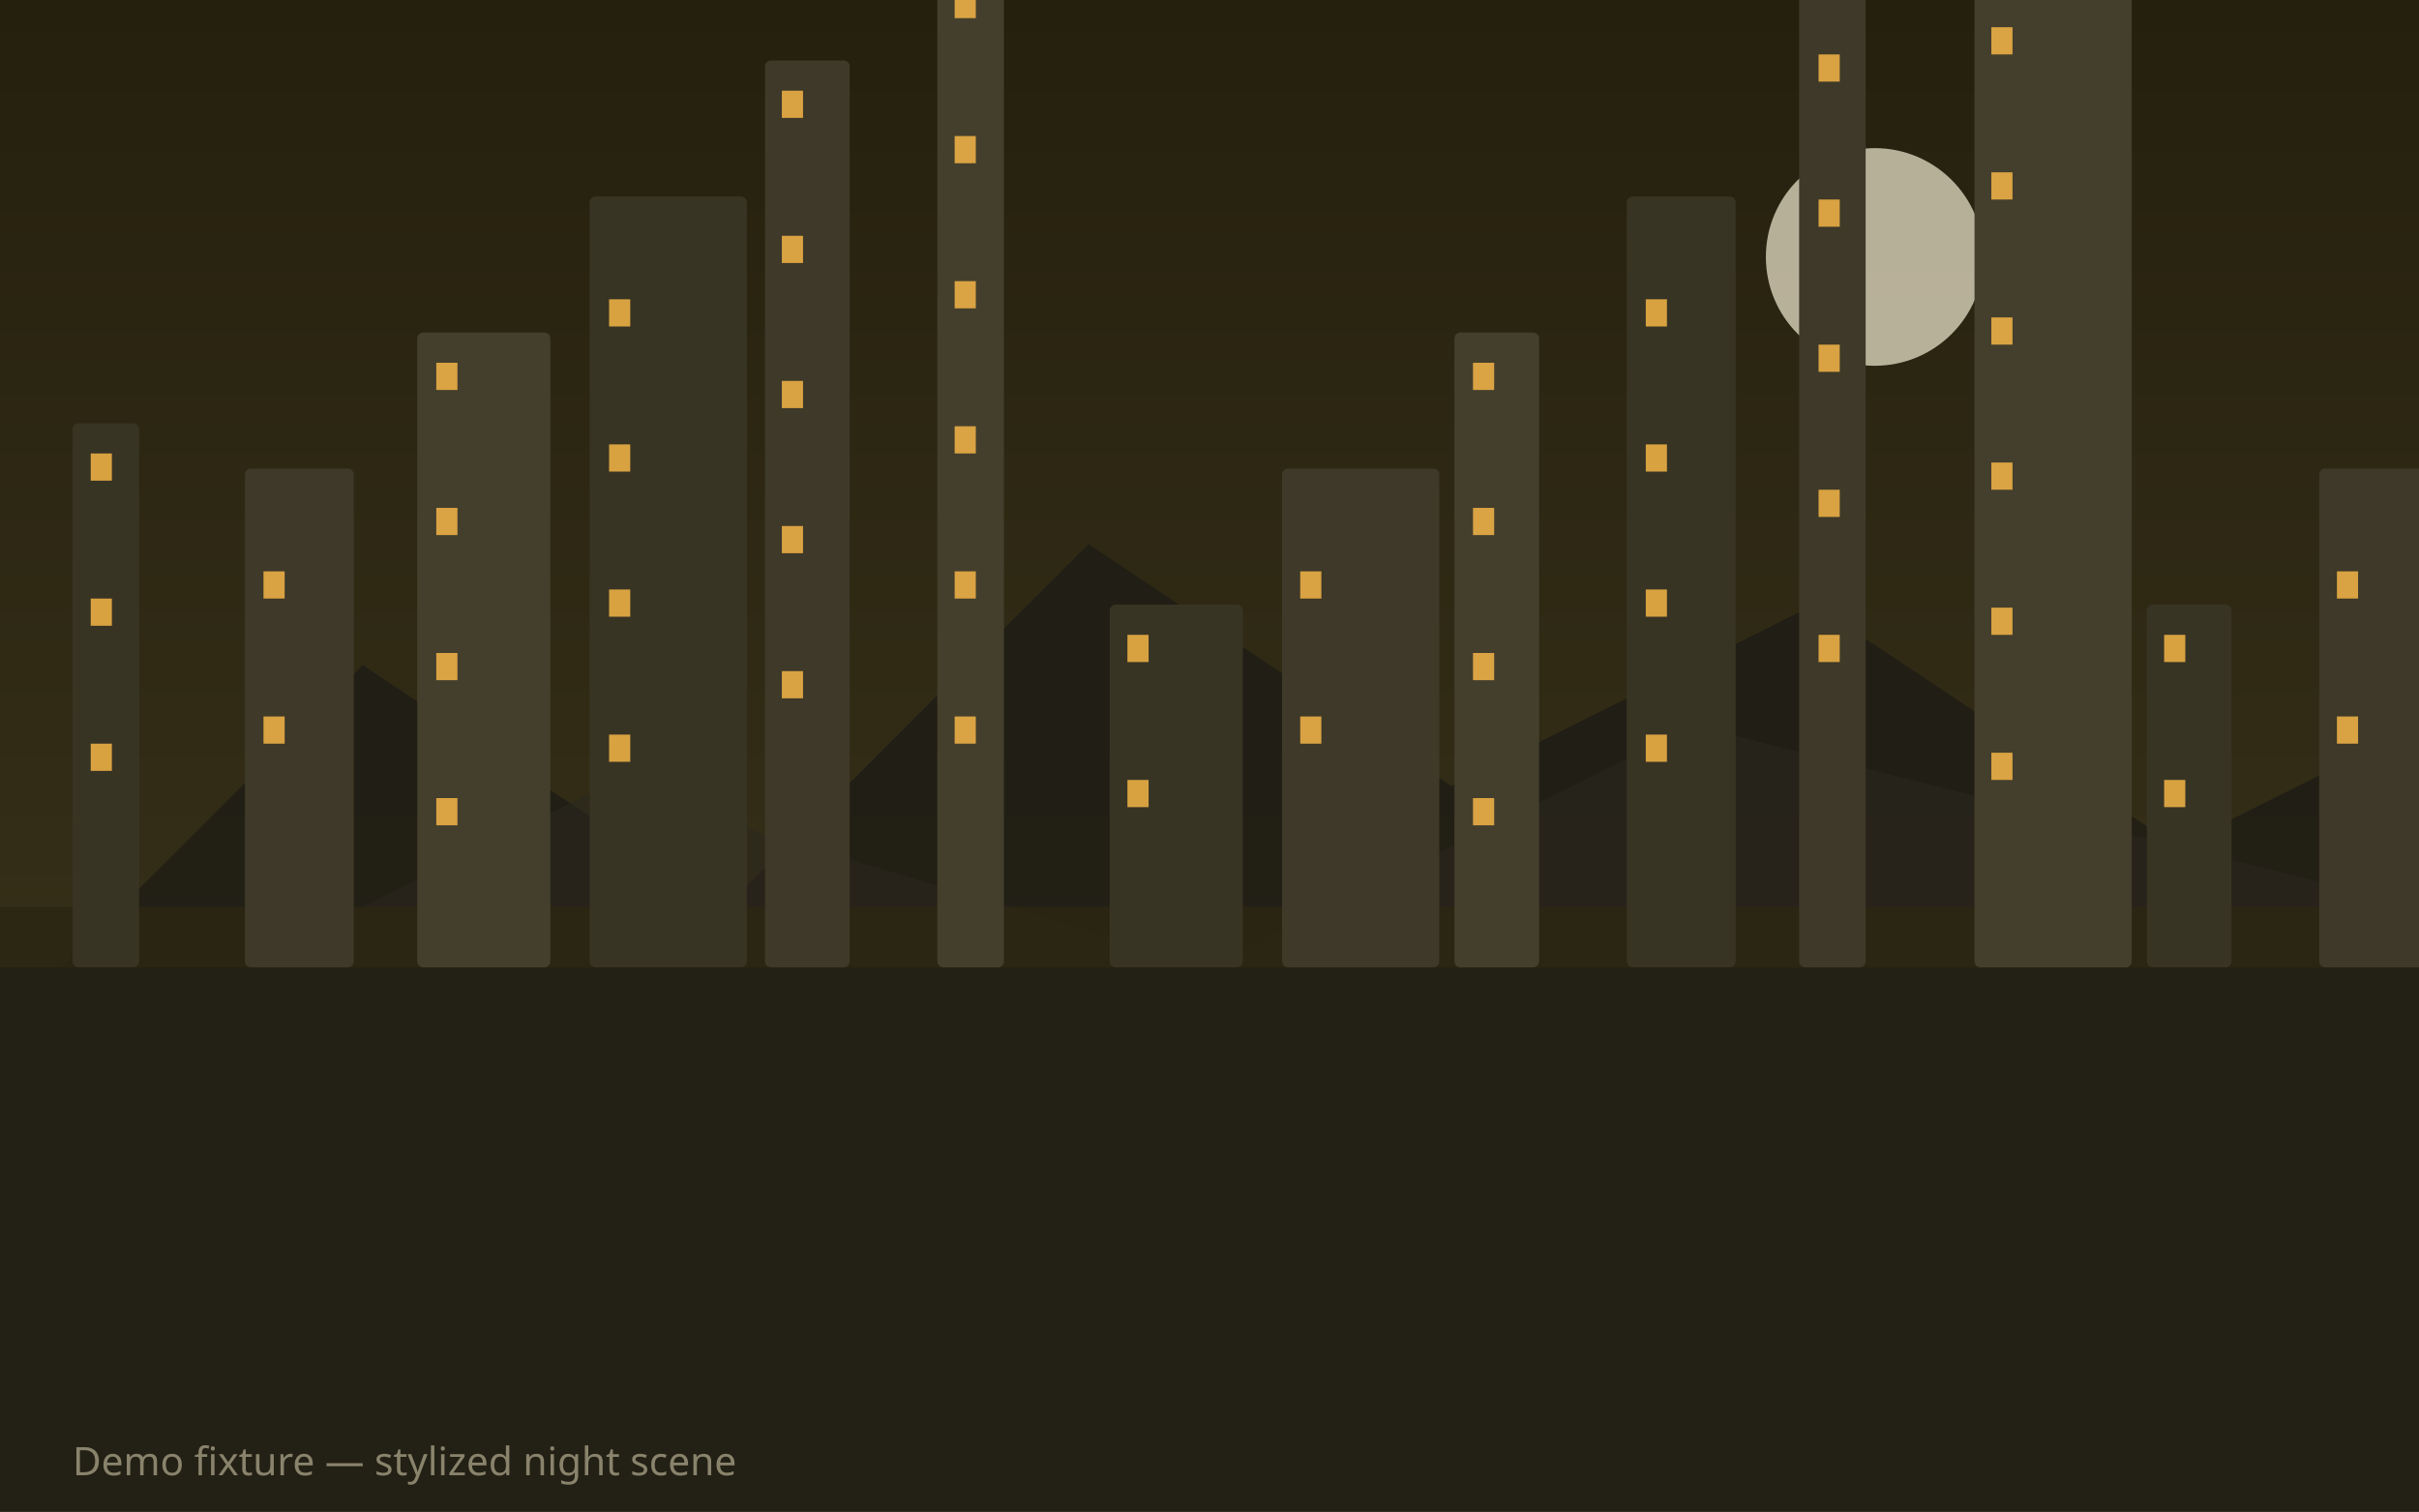
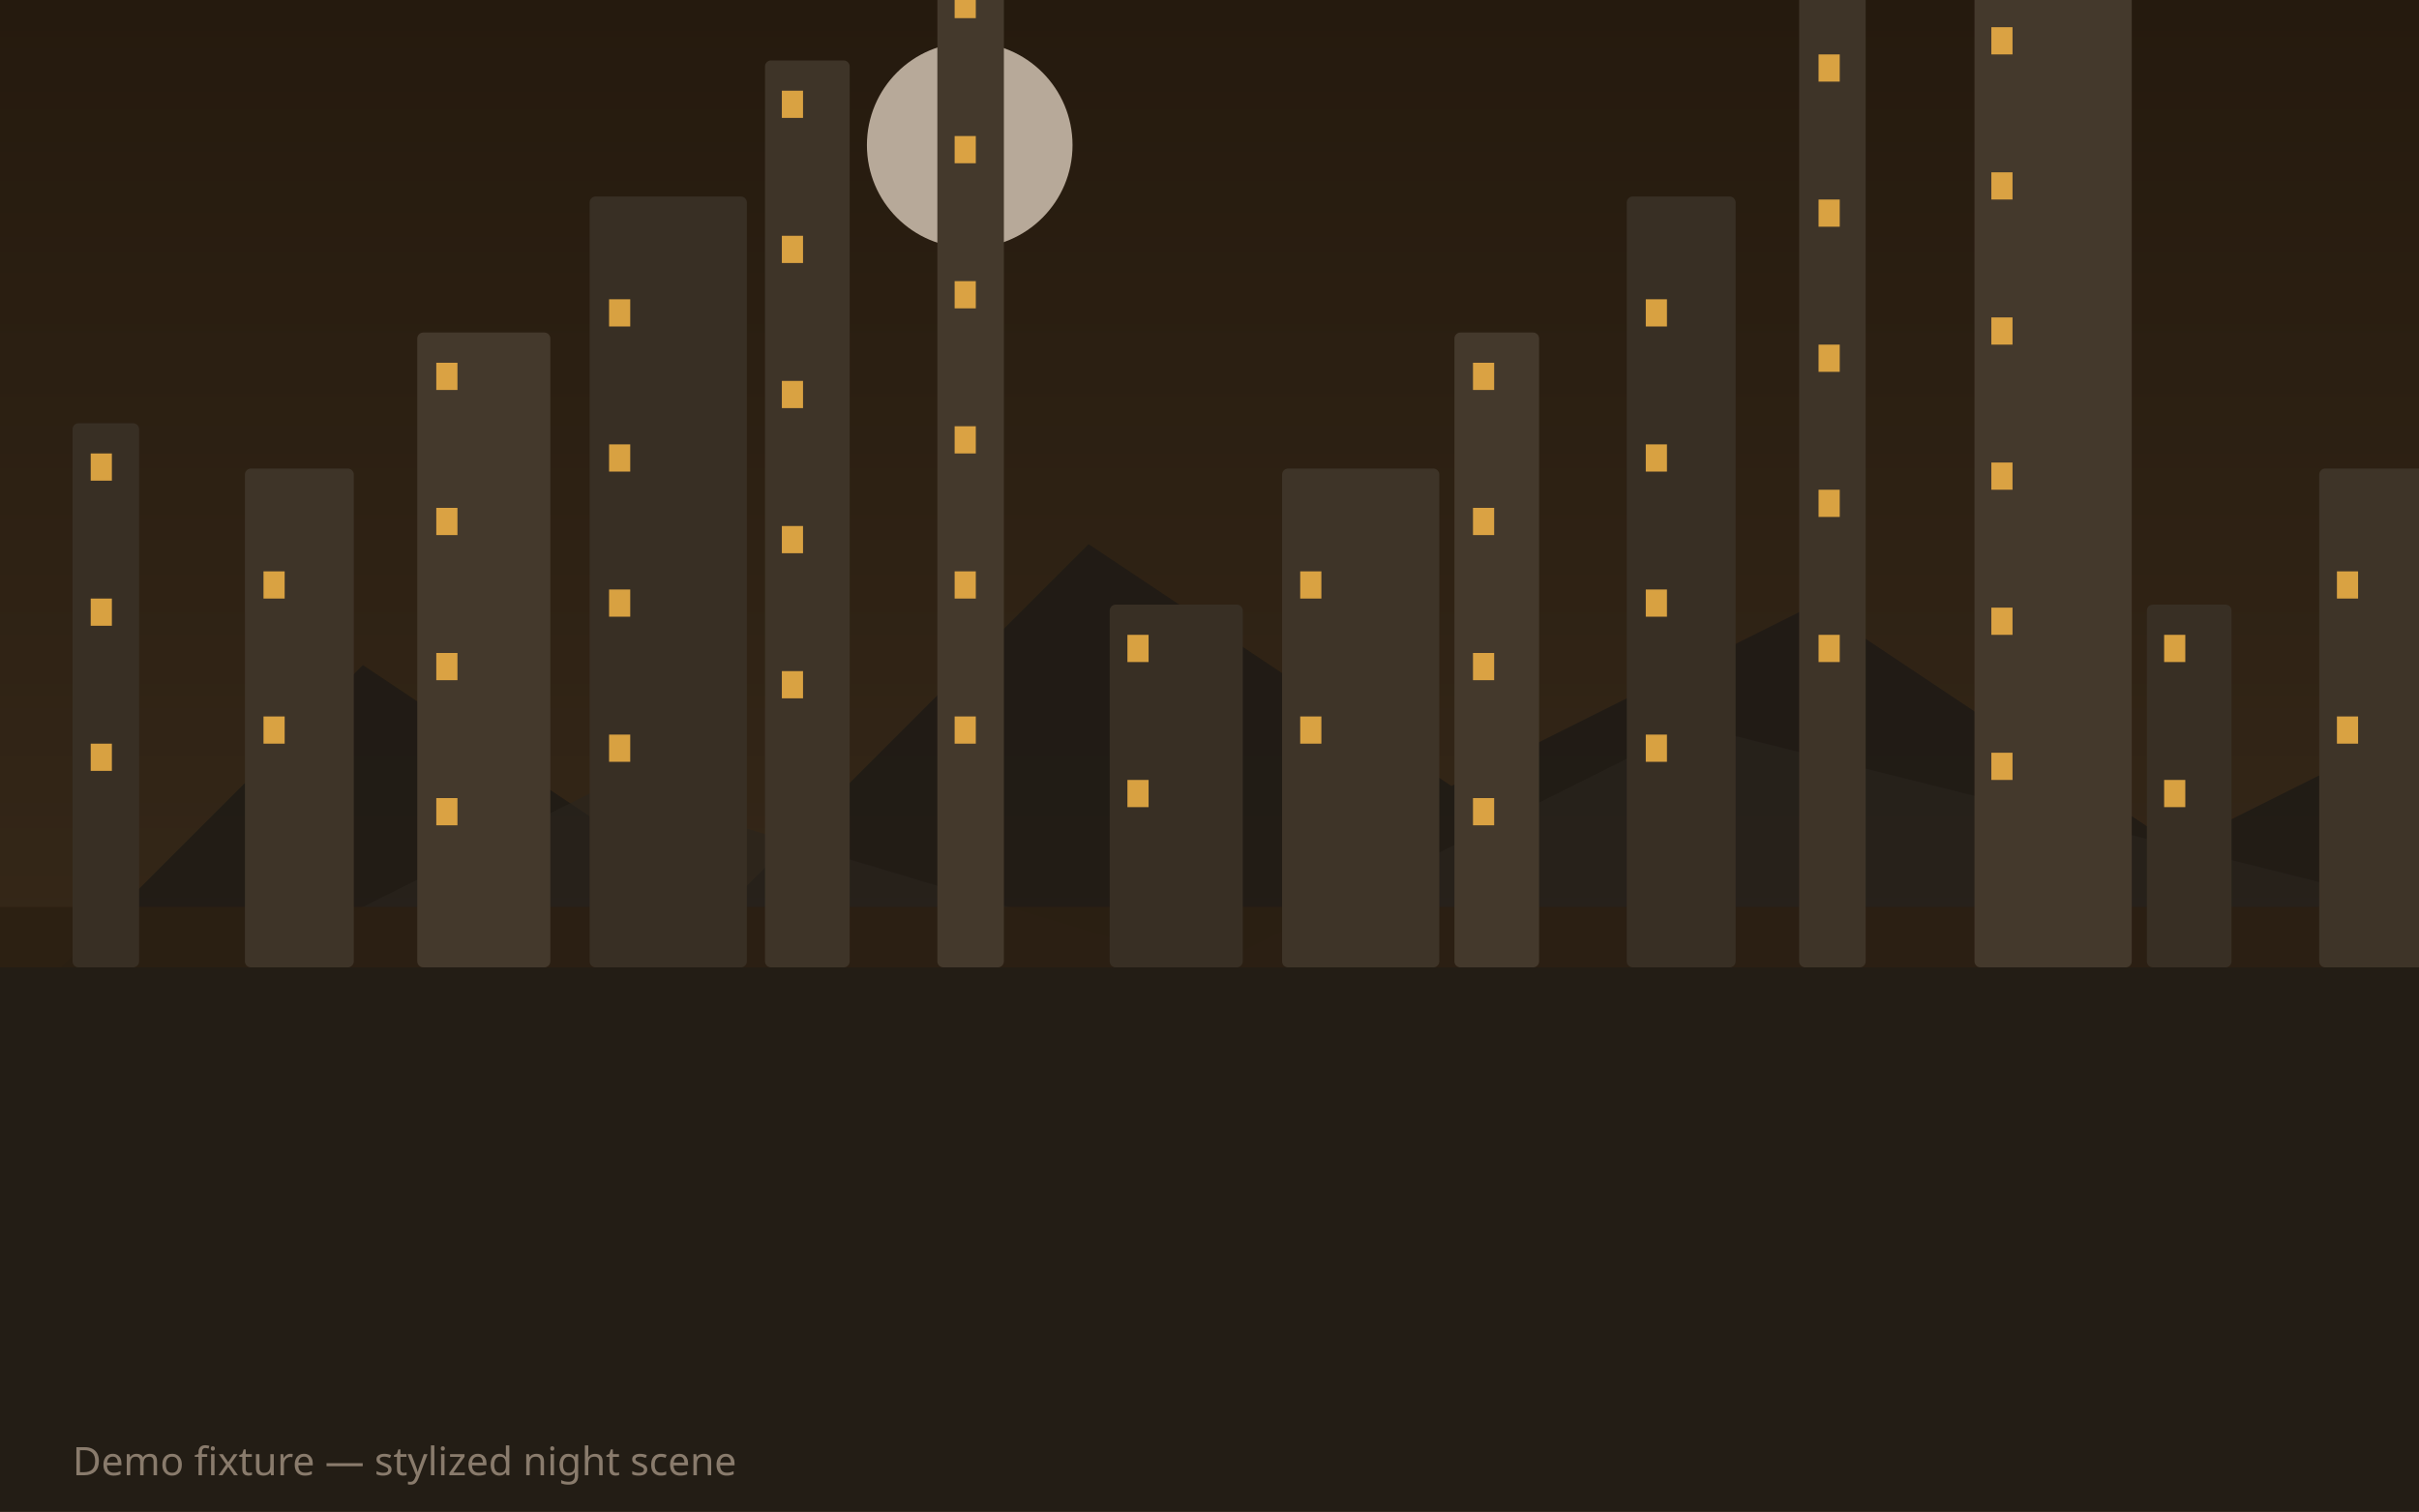
<svg xmlns="http://www.w3.org/2000/svg" width="800" height="500" viewBox="0 0 800 500" role="img" aria-label="Demo night scene">
  <defs>
    <linearGradient id="sky-aad-12" x1="0" y1="0" x2="0" y2="1">
-       <stop offset="0%" stop-color="hsl(47, 45%, 10%)" />
-       <stop offset="100%" stop-color="hsl(47, 35%, 18%)" />
+       <stop offset="0%" stop-color="hsl(32, 45%, 10%)" />
+       <stop offset="100%" stop-color="hsl(32, 35%, 18%)" />
    </linearGradient>
  </defs>
  <rect width="800" height="500" fill="url(#sky-aad-12)" />
-   <circle cx="620" cy="85" r="36" fill="hsl(47, 28%, 78%)" opacity="0.82" />
-   <path d="M0 340 L120 220 L240 300 L360 180 L480 260 L600 200 L720 280 L800 240 L800 500 L0 500 Z" fill="hsl(47, 18%, 10%)" opacity="0.85" />
-   <path d="M0 360 L200 260 L400 320 L560 240 L800 300 L800 500 L0 500 Z" fill="hsl(47, 15%, 14%)" opacity="0.6" />
-   <path d="M0 350 Q200 310 400 340 T800 330 L800 500 L0 500 Z" fill="hsl(47, 40%, 12%)" opacity="0.75" />
-   <rect y="300" width="800" height="120" fill="hsl(47, 40%, 12%)" opacity="0.9" />
-   <ellipse cx="80" cy="360" rx="40" ry="6" fill="hsl(47, 25%, 22%)" opacity="0.35" />
-   <ellipse cx="175" cy="360" rx="40" ry="6" fill="hsl(47, 25%, 22%)" opacity="0.35" />
-   <ellipse cx="270" cy="360" rx="40" ry="6" fill="hsl(47, 25%, 22%)" opacity="0.35" />
-   <ellipse cx="365" cy="360" rx="40" ry="6" fill="hsl(47, 25%, 22%)" opacity="0.35" />
-   <ellipse cx="460" cy="360" rx="40" ry="6" fill="hsl(47, 25%, 22%)" opacity="0.35" />
-   <ellipse cx="555" cy="360" rx="40" ry="6" fill="hsl(47, 25%, 22%)" opacity="0.35" />
-   <ellipse cx="650" cy="360" rx="40" ry="6" fill="hsl(47, 25%, 22%)" opacity="0.35" />
-   <ellipse cx="745" cy="360" rx="40" ry="6" fill="hsl(47, 25%, 22%)" opacity="0.35" />
-   <rect y="320" width="800" height="180" fill="hsl(47, 25%, 11%)" />
-   <rect x="24" y="140" width="22" height="180" fill="hsl(47, 22%, 18%)" rx="2" />
+   <circle cx="320.7" cy="48.0" r="34" fill="hsl(32, 28%, 78%)" opacity="0.82" />
+   <path d="M0 340 L120 220 L240 300 L360 180 L480 260 L600 200 L720 280 L800 240 L800 500 L0 500 Z" fill="hsl(32, 18%, 10%)" opacity="0.85" />
+   <path d="M0 360 L200 260 L400 320 L560 240 L800 300 L800 500 L0 500 Z" fill="hsl(32, 15%, 14%)" opacity="0.6" />
+   <path d="M0 350 Q200 310 400 340 T800 330 L800 500 L0 500 Z" fill="hsl(32, 40%, 12%)" opacity="0.75" />
+   <rect y="300" width="800" height="120" fill="hsl(32, 40%, 12%)" opacity="0.9" />
+   <ellipse cx="80" cy="360" rx="40" ry="6" fill="hsl(32, 25%, 22%)" opacity="0.35" />
+   <ellipse cx="175" cy="360" rx="40" ry="6" fill="hsl(32, 25%, 22%)" opacity="0.35" />
+   <ellipse cx="270" cy="360" rx="40" ry="6" fill="hsl(32, 25%, 22%)" opacity="0.35" />
+   <ellipse cx="365" cy="360" rx="40" ry="6" fill="hsl(32, 25%, 22%)" opacity="0.35" />
+   <ellipse cx="460" cy="360" rx="40" ry="6" fill="hsl(32, 25%, 22%)" opacity="0.35" />
+   <ellipse cx="555" cy="360" rx="40" ry="6" fill="hsl(32, 25%, 22%)" opacity="0.35" />
+   <ellipse cx="650" cy="360" rx="40" ry="6" fill="hsl(32, 25%, 22%)" opacity="0.35" />
+   <ellipse cx="745" cy="360" rx="40" ry="6" fill="hsl(32, 25%, 22%)" opacity="0.35" />
+   <rect y="320" width="800" height="180" fill="hsl(32, 25%, 11%)" />
+   <rect x="24" y="140" width="22" height="180" fill="hsl(32, 22%, 18%)" rx="2" />
  <rect x="30" y="150" width="7" height="9" fill="hsl(38, 90%, 62%)" opacity="0.85" />
  <rect x="30" y="198" width="7" height="9" fill="hsl(38, 90%, 62%)" opacity="0.85" />
  <rect x="30" y="246" width="7" height="9" fill="hsl(38, 90%, 62%)" opacity="0.85" />
-   <rect x="81" y="155" width="36" height="165" fill="hsl(47, 22%, 20%)" rx="2" />
+   <rect x="81" y="155" width="36" height="165" fill="hsl(32, 22%, 20%)" rx="2" />
  <rect x="87.143" y="189" width="7" height="9" fill="hsl(38, 90%, 62%)" opacity="0.85" />
  <rect x="87.143" y="237" width="7" height="9" fill="hsl(38, 90%, 62%)" opacity="0.85" />
-   <rect x="138" y="110" width="44" height="210" fill="hsl(47, 22%, 22%)" rx="2" />
+   <rect x="138" y="110" width="44" height="210" fill="hsl(32, 22%, 22%)" rx="2" />
  <rect x="144.286" y="120" width="7" height="9" fill="hsl(38, 90%, 62%)" opacity="0.85" />
  <rect x="144.286" y="168" width="7" height="9" fill="hsl(38, 90%, 62%)" opacity="0.85" />
  <rect x="144.286" y="216" width="7" height="9" fill="hsl(38, 90%, 62%)" opacity="0.85" />
  <rect x="144.286" y="264" width="7" height="9" fill="hsl(38, 90%, 62%)" opacity="0.85" />
-   <rect x="195" y="65" width="52" height="255" fill="hsl(47, 22%, 18%)" rx="2" />
+   <rect x="195" y="65" width="52" height="255" fill="hsl(32, 22%, 18%)" rx="2" />
  <rect x="201.429" y="99" width="7" height="9" fill="hsl(38, 90%, 62%)" opacity="0.85" />
  <rect x="201.429" y="147" width="7" height="9" fill="hsl(38, 90%, 62%)" opacity="0.85" />
  <rect x="201.429" y="195" width="7" height="9" fill="hsl(38, 90%, 62%)" opacity="0.85" />
  <rect x="201.429" y="243" width="7" height="9" fill="hsl(38, 90%, 62%)" opacity="0.85" />
-   <rect x="253" y="20" width="28" height="300" fill="hsl(47, 22%, 20%)" rx="2" />
+   <rect x="253" y="20" width="28" height="300" fill="hsl(32, 22%, 20%)" rx="2" />
  <rect x="258.571" y="30" width="7" height="9" fill="hsl(38, 90%, 62%)" opacity="0.85" />
  <rect x="258.571" y="78" width="7" height="9" fill="hsl(38, 90%, 62%)" opacity="0.85" />
  <rect x="258.571" y="126" width="7" height="9" fill="hsl(38, 90%, 62%)" opacity="0.85" />
  <rect x="258.571" y="174" width="7" height="9" fill="hsl(38, 90%, 62%)" opacity="0.85" />
  <rect x="258.571" y="222" width="7" height="9" fill="hsl(38, 90%, 62%)" opacity="0.85" />
-   <rect x="310" y="-85" width="22" height="405" fill="hsl(47, 22%, 22%)" rx="2" />
+   <rect x="310" y="-85" width="22" height="405" fill="hsl(32, 22%, 22%)" rx="2" />
  <rect x="315.714" y="-51" width="7" height="9" fill="hsl(38, 90%, 62%)" opacity="0.85" />
  <rect x="315.714" y="-3" width="7" height="9" fill="hsl(38, 90%, 62%)" opacity="0.85" />
  <rect x="315.714" y="45" width="7" height="9" fill="hsl(38, 90%, 62%)" opacity="0.85" />
  <rect x="315.714" y="93" width="7" height="9" fill="hsl(38, 90%, 62%)" opacity="0.85" />
  <rect x="315.714" y="141" width="7" height="9" fill="hsl(38, 90%, 62%)" opacity="0.85" />
  <rect x="315.714" y="189" width="7" height="9" fill="hsl(38, 90%, 62%)" opacity="0.85" />
  <rect x="315.714" y="237" width="7" height="9" fill="hsl(38, 90%, 62%)" opacity="0.85" />
-   <rect x="367" y="200" width="44" height="120" fill="hsl(47, 22%, 18%)" rx="2" />
+   <rect x="367" y="200" width="44" height="120" fill="hsl(32, 22%, 18%)" rx="2" />
  <rect x="372.857" y="210" width="7" height="9" fill="hsl(38, 90%, 62%)" opacity="0.85" />
  <rect x="372.857" y="258" width="7" height="9" fill="hsl(38, 90%, 62%)" opacity="0.85" />
-   <rect x="424" y="155" width="52" height="165" fill="hsl(47, 22%, 20%)" rx="2" />
+   <rect x="424" y="155" width="52" height="165" fill="hsl(32, 22%, 20%)" rx="2" />
  <rect x="430" y="189" width="7" height="9" fill="hsl(38, 90%, 62%)" opacity="0.85" />
  <rect x="430" y="237" width="7" height="9" fill="hsl(38, 90%, 62%)" opacity="0.85" />
-   <rect x="481" y="110" width="28" height="210" fill="hsl(47, 22%, 22%)" rx="2" />
+   <rect x="481" y="110" width="28" height="210" fill="hsl(32, 22%, 22%)" rx="2" />
  <rect x="487.143" y="120" width="7" height="9" fill="hsl(38, 90%, 62%)" opacity="0.85" />
  <rect x="487.143" y="168" width="7" height="9" fill="hsl(38, 90%, 62%)" opacity="0.85" />
  <rect x="487.143" y="216" width="7" height="9" fill="hsl(38, 90%, 62%)" opacity="0.85" />
  <rect x="487.143" y="264" width="7" height="9" fill="hsl(38, 90%, 62%)" opacity="0.85" />
-   <rect x="538" y="65" width="36" height="255" fill="hsl(47, 22%, 18%)" rx="2" />
+   <rect x="538" y="65" width="36" height="255" fill="hsl(32, 22%, 18%)" rx="2" />
  <rect x="544.286" y="99" width="7" height="9" fill="hsl(38, 90%, 62%)" opacity="0.85" />
  <rect x="544.286" y="147" width="7" height="9" fill="hsl(38, 90%, 62%)" opacity="0.85" />
  <rect x="544.286" y="195" width="7" height="9" fill="hsl(38, 90%, 62%)" opacity="0.85" />
  <rect x="544.286" y="243" width="7" height="9" fill="hsl(38, 90%, 62%)" opacity="0.85" />
-   <rect x="595" y="-40" width="22" height="360" fill="hsl(47, 22%, 20%)" rx="2" />
+   <rect x="595" y="-40" width="22" height="360" fill="hsl(32, 22%, 20%)" rx="2" />
  <rect x="601.429" y="-30" width="7" height="9" fill="hsl(38, 90%, 62%)" opacity="0.85" />
  <rect x="601.429" y="18" width="7" height="9" fill="hsl(38, 90%, 62%)" opacity="0.85" />
  <rect x="601.429" y="66" width="7" height="9" fill="hsl(38, 90%, 62%)" opacity="0.85" />
  <rect x="601.429" y="114" width="7" height="9" fill="hsl(38, 90%, 62%)" opacity="0.85" />
  <rect x="601.429" y="162" width="7" height="9" fill="hsl(38, 90%, 62%)" opacity="0.85" />
  <rect x="601.429" y="210" width="7" height="9" fill="hsl(38, 90%, 62%)" opacity="0.85" />
-   <rect x="653" y="-25" width="52" height="345" fill="hsl(47, 22%, 22%)" rx="2" />
+   <rect x="653" y="-25" width="52" height="345" fill="hsl(32, 22%, 22%)" rx="2" />
  <rect x="658.571" y="9" width="7" height="9" fill="hsl(38, 90%, 62%)" opacity="0.85" />
  <rect x="658.571" y="57" width="7" height="9" fill="hsl(38, 90%, 62%)" opacity="0.85" />
  <rect x="658.571" y="105" width="7" height="9" fill="hsl(38, 90%, 62%)" opacity="0.85" />
  <rect x="658.571" y="153" width="7" height="9" fill="hsl(38, 90%, 62%)" opacity="0.85" />
  <rect x="658.571" y="201" width="7" height="9" fill="hsl(38, 90%, 62%)" opacity="0.85" />
  <rect x="658.571" y="249" width="7" height="9" fill="hsl(38, 90%, 62%)" opacity="0.85" />
-   <rect x="710" y="200" width="28" height="120" fill="hsl(47, 22%, 18%)" rx="2" />
+   <rect x="710" y="200" width="28" height="120" fill="hsl(32, 22%, 18%)" rx="2" />
  <rect x="715.714" y="210" width="7" height="9" fill="hsl(38, 90%, 62%)" opacity="0.85" />
  <rect x="715.714" y="258" width="7" height="9" fill="hsl(38, 90%, 62%)" opacity="0.85" />
-   <rect x="767" y="155" width="36" height="165" fill="hsl(47, 22%, 20%)" rx="2" />
+   <rect x="767" y="155" width="36" height="165" fill="hsl(32, 22%, 20%)" rx="2" />
  <rect x="772.857" y="189" width="7" height="9" fill="hsl(38, 90%, 62%)" opacity="0.85" />
  <rect x="772.857" y="237" width="7" height="9" fill="hsl(38, 90%, 62%)" opacity="0.85" />
-   <text x="24" y="488" fill="hsl(47, 12%, 48%)" font-family="system-ui,sans-serif" font-size="13">Demo fixture — stylized night scene</text>
+   <text x="24" y="488" fill="hsl(32, 12%, 48%)" font-family="system-ui,sans-serif" font-size="13">Demo fixture — stylized night scene</text>
</svg>
